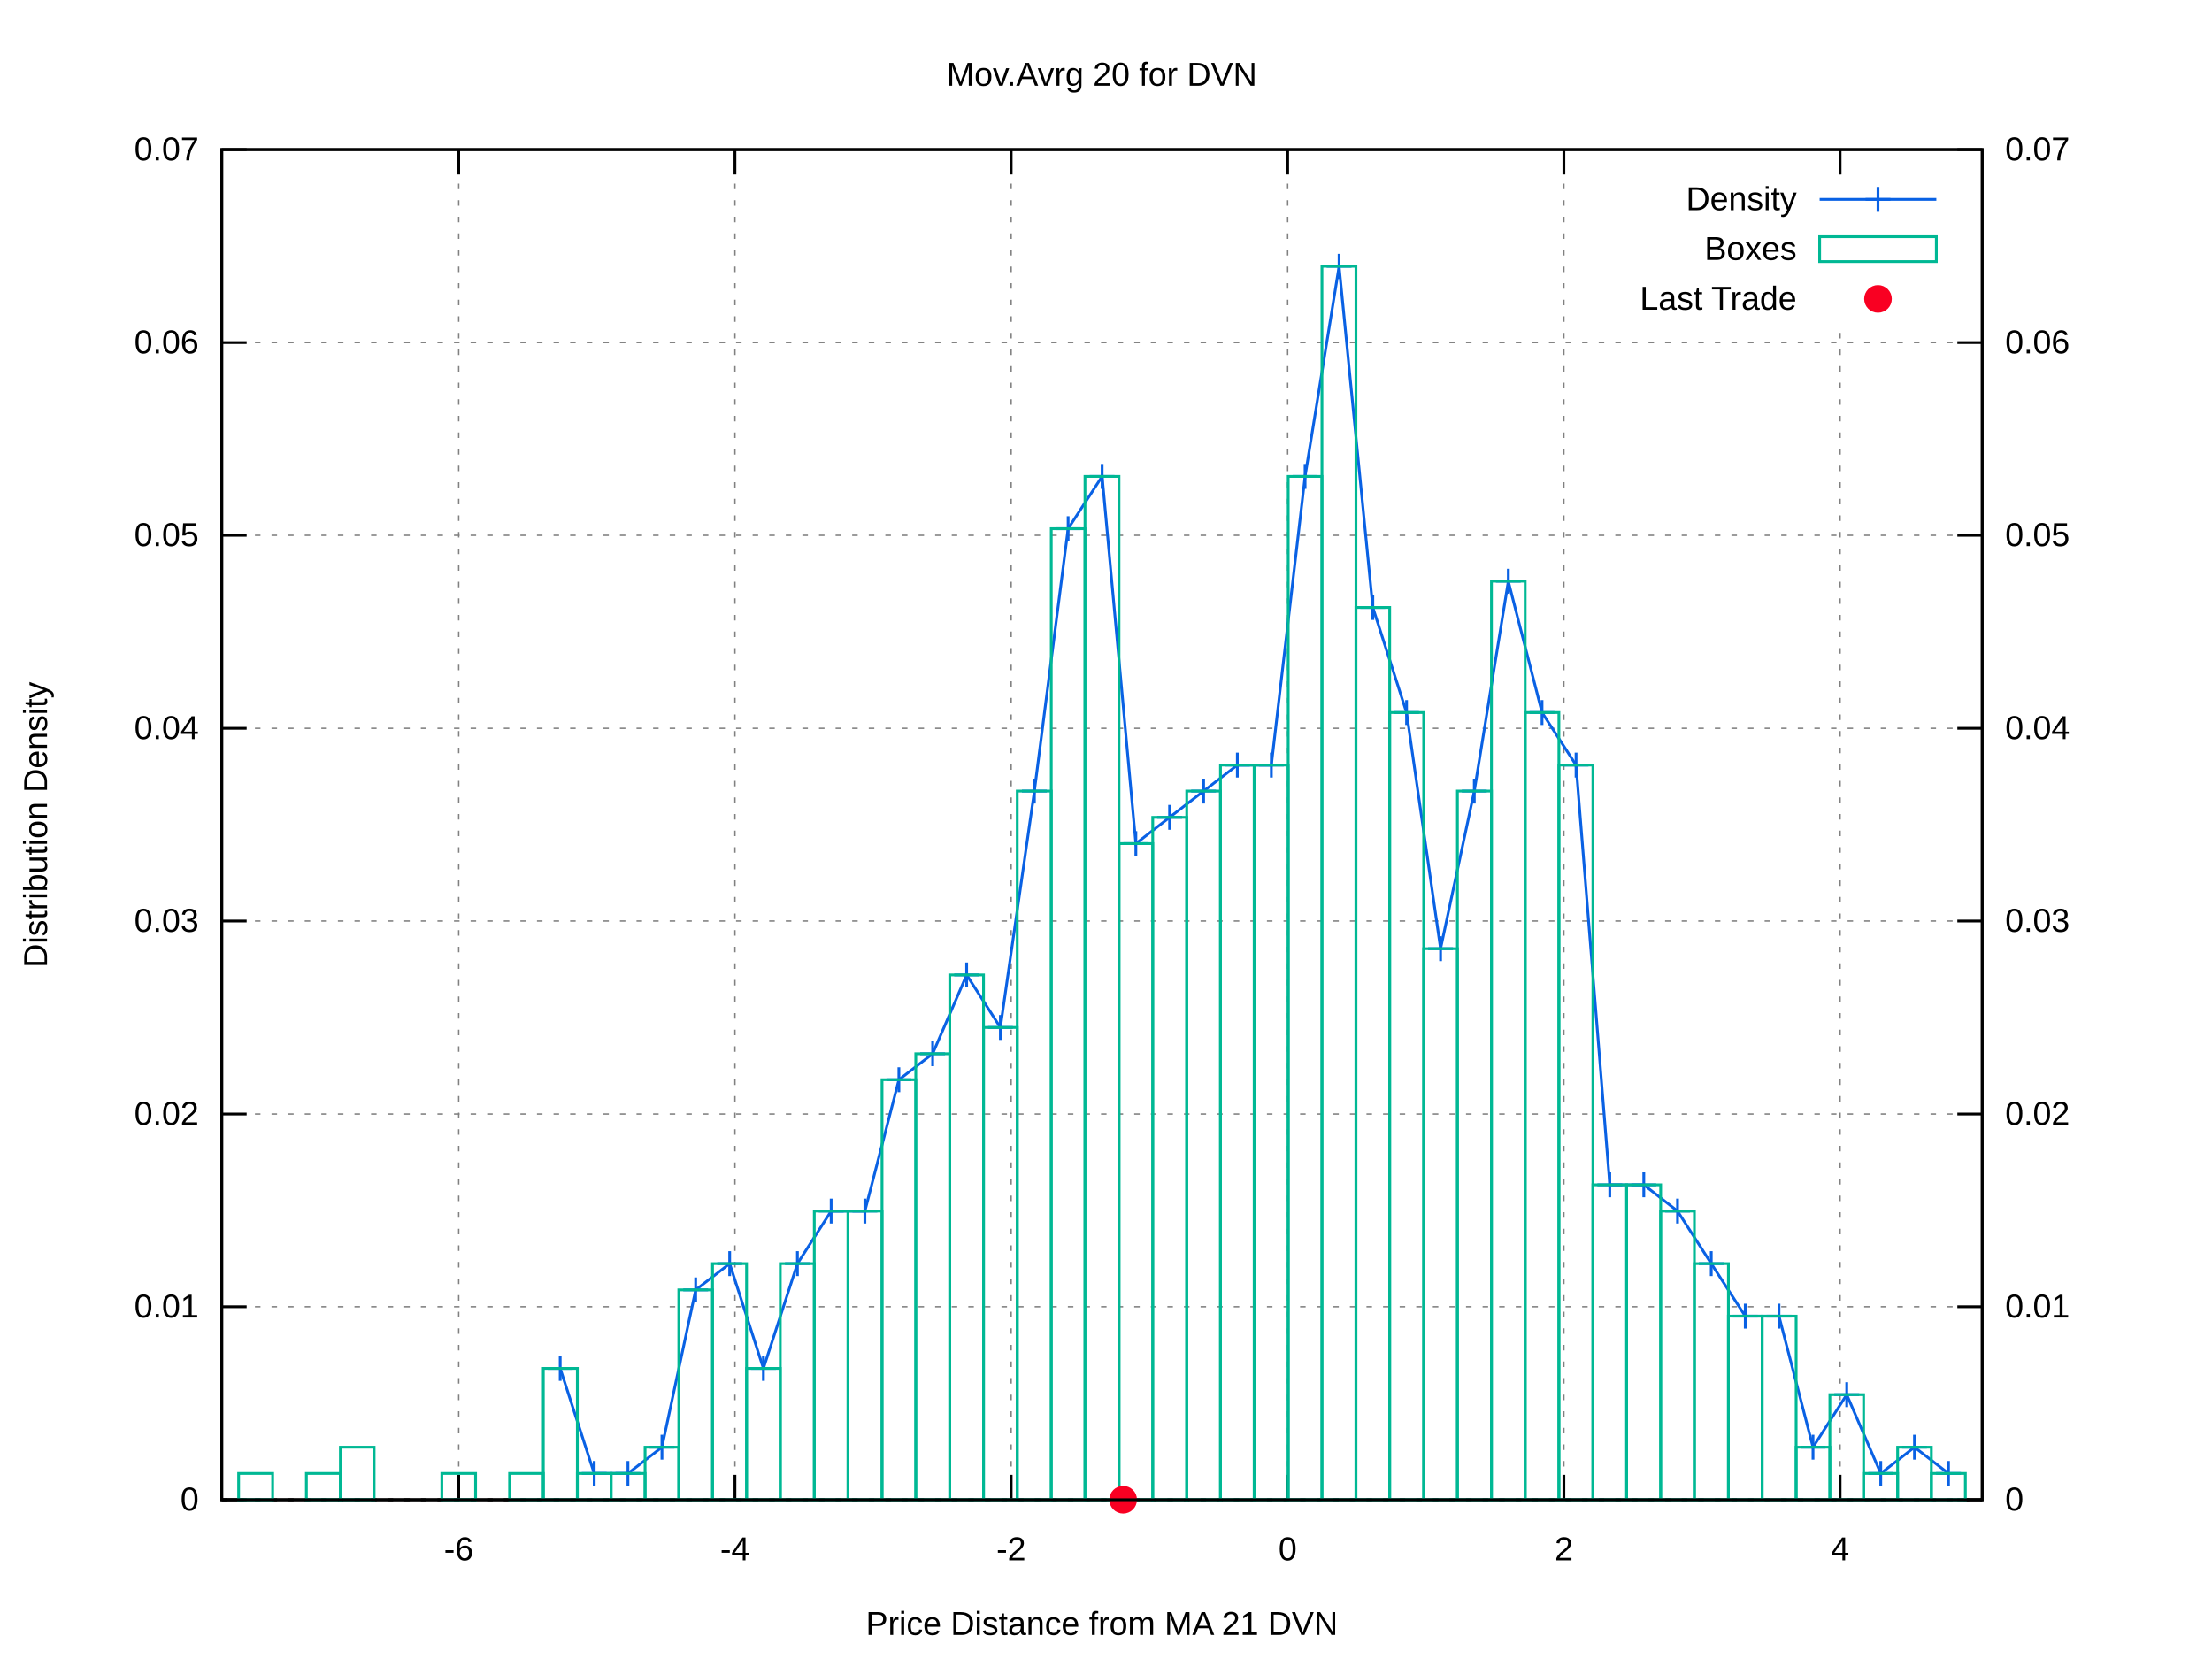
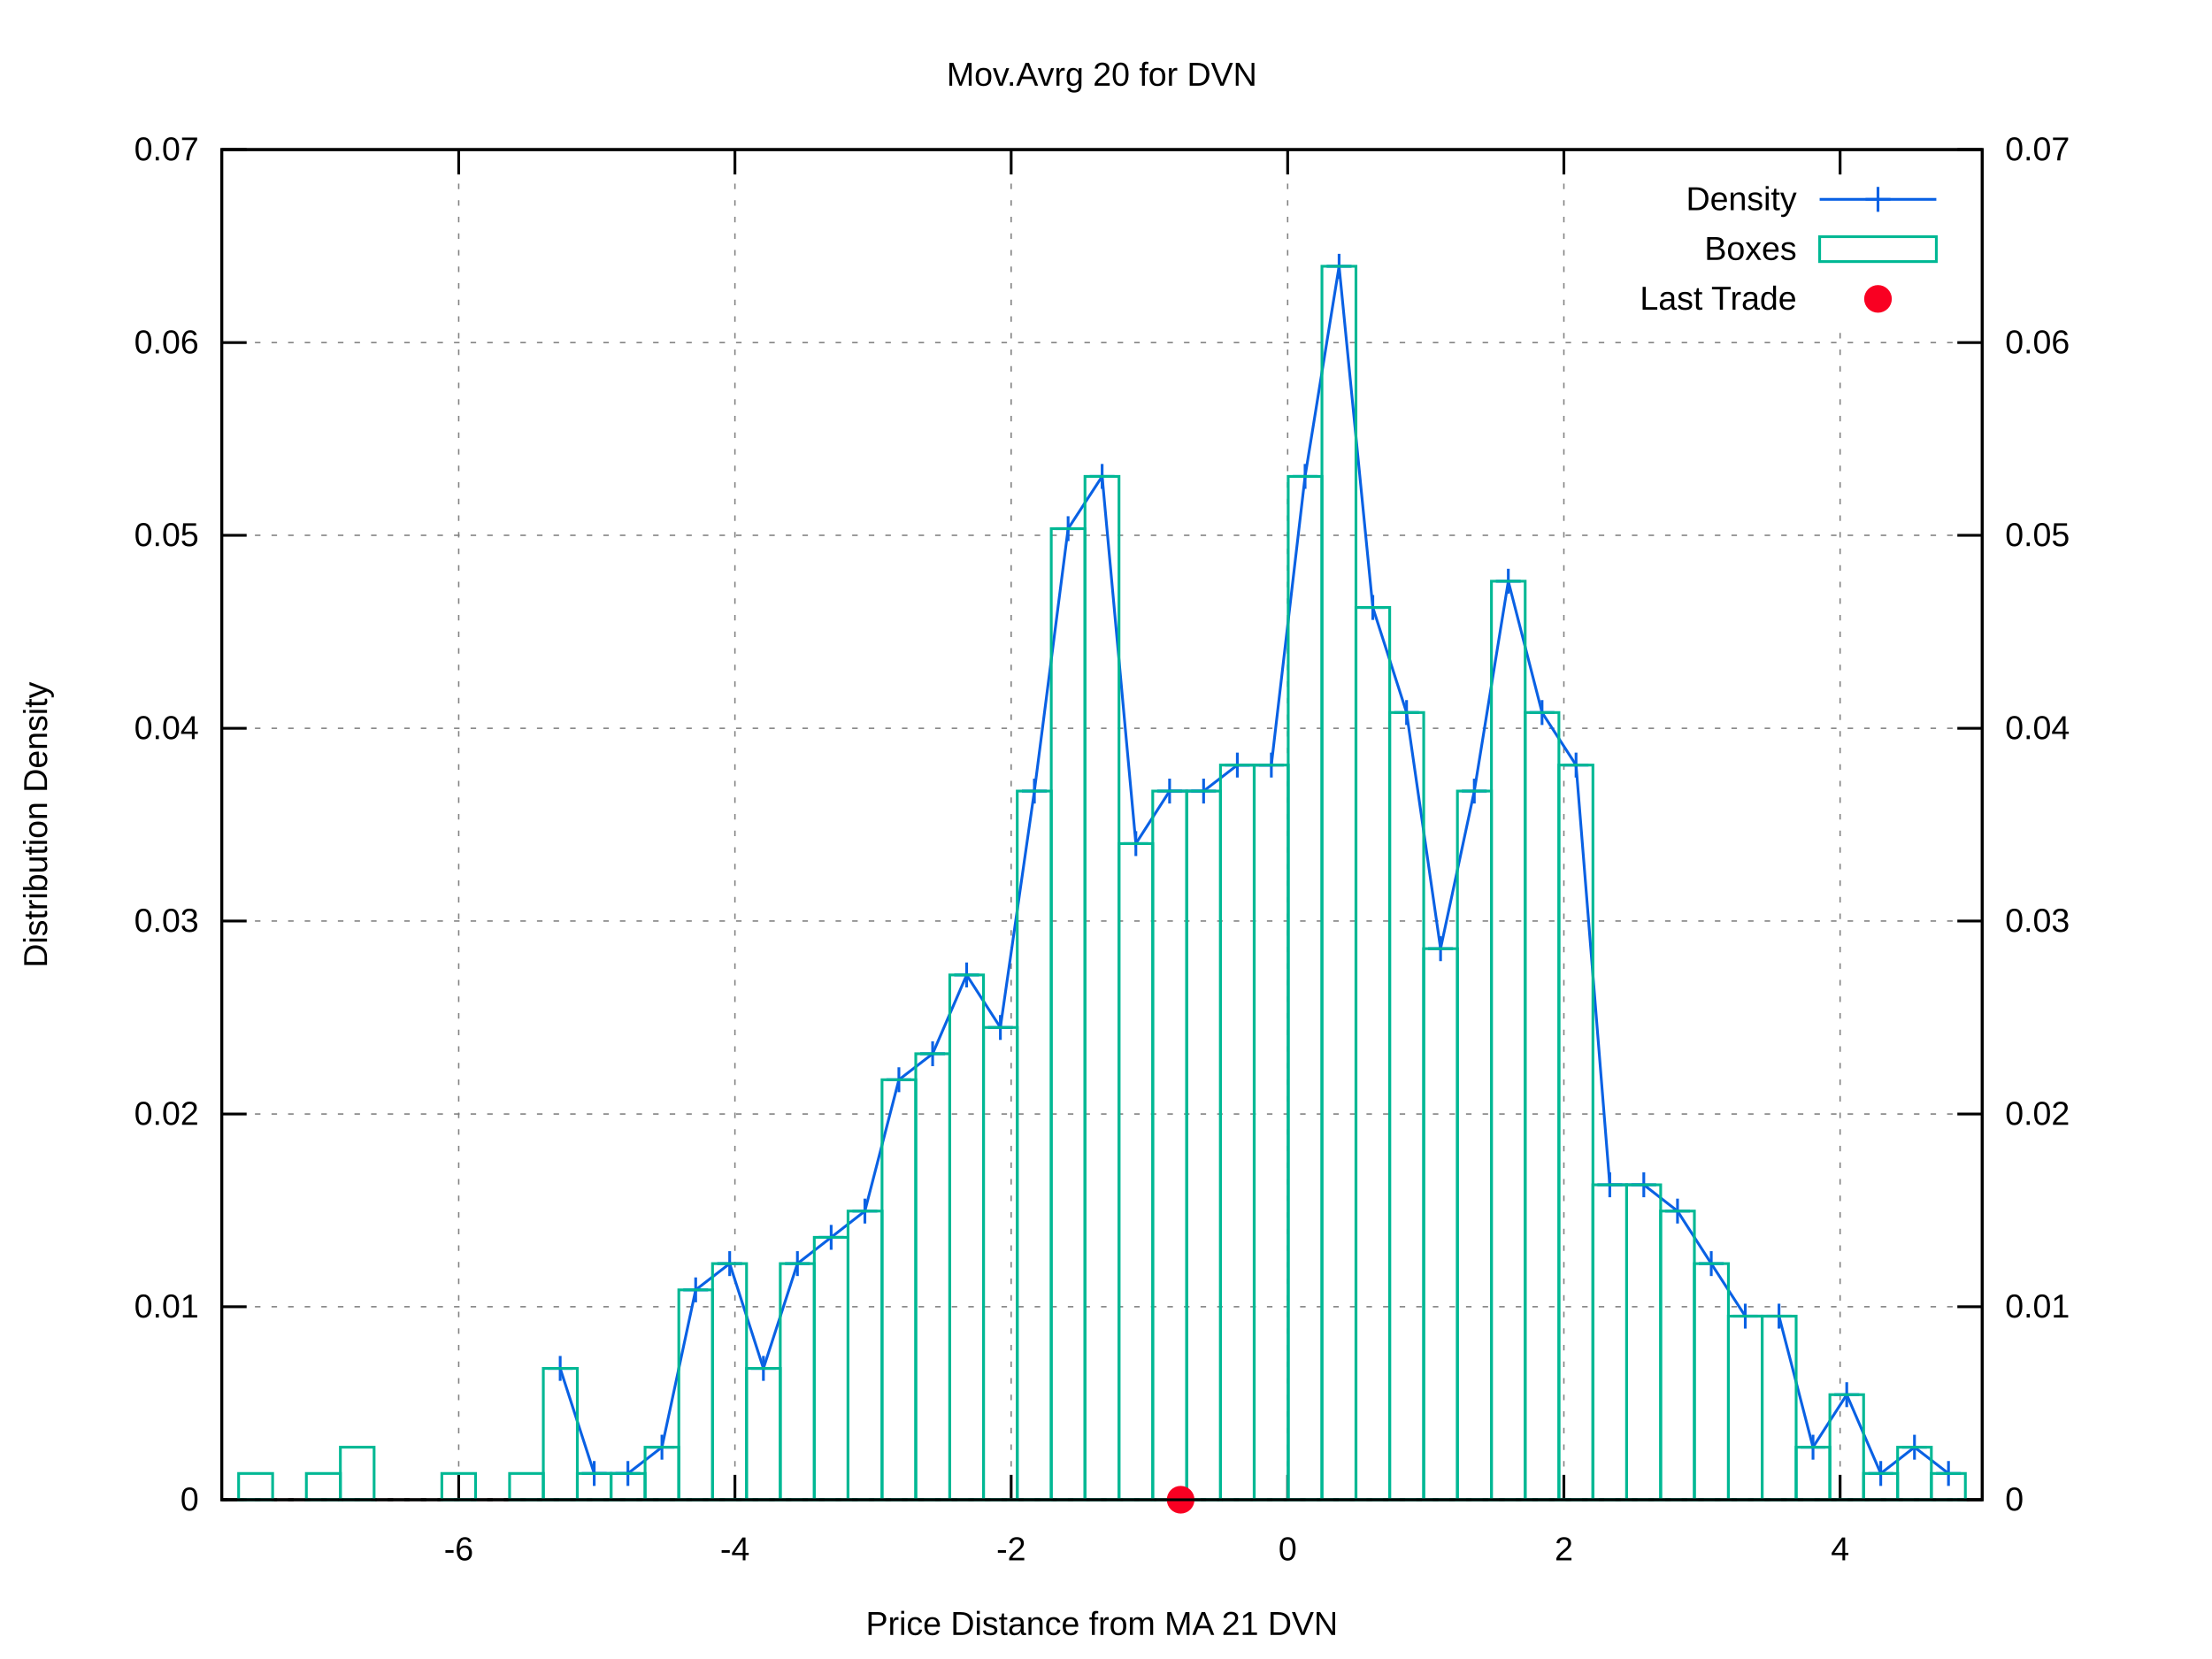
<svg xmlns="http://www.w3.org/2000/svg" xmlns:xlink="http://www.w3.org/1999/xlink" viewBox="0 0 800 600">
  <g id="gnuplot_canvas">
    <rect x="0" y="0" width="800" height="600" fill="#ffffff" />
    <defs>
      <circle id="gpDot" r="0.5" stroke-width="0.5" />
      <path id="gpPt0" stroke-width="0.222" stroke="currentColor" d="M-1,0 h2 M0,-1 v2" />
      <path id="gpPt1" stroke-width="0.222" stroke="currentColor" d="M-1,-1 L1,1 M1,-1 L-1,1" />
      <path id="gpPt2" stroke-width="0.222" stroke="currentColor" d="M-1,0 L1,0 M0,-1 L0,1 M-1,-1 L1,1 M-1,1 L1,-1" />
      <rect id="gpPt3" stroke-width="0.222" stroke="currentColor" x="-1" y="-1" width="2" height="2" />
      <rect id="gpPt4" stroke-width="0.222" stroke="currentColor" fill="currentColor" x="-1" y="-1" width="2" height="2" />
      <circle id="gpPt5" stroke-width="0.222" stroke="currentColor" cx="0" cy="0" r="1" />
      <use xlink:href="#gpPt5" id="gpPt6" fill="currentColor" stroke="none" />
      <path id="gpPt7" stroke-width="0.222" stroke="currentColor" d="M0,-1.33 L-1.33,0.67 L1.33,0.67 z" />
      <use xlink:href="#gpPt7" id="gpPt8" fill="currentColor" stroke="none" />
      <use xlink:href="#gpPt7" id="gpPt9" stroke="currentColor" transform="rotate(180)" />
      <use xlink:href="#gpPt9" id="gpPt10" fill="currentColor" stroke="none" />
      <use xlink:href="#gpPt3" id="gpPt11" stroke="currentColor" transform="rotate(45)" />
      <use xlink:href="#gpPt11" id="gpPt12" fill="currentColor" stroke="none" />
      <path id="gpPt13" stroke-width="0.222" stroke="currentColor" d="M0,1.330 L1.265,0.411 L0.782,-1.067 L-0.782,-1.076 L-1.265,0.411 z" />
      <use xlink:href="#gpPt13" id="gpPt14" fill="currentColor" stroke="none" />
      <filter id="textbox" filterUnits="objectBoundingBox" x="0" y="0" height="1" width="1">
        <feFlood flood-color="#FFFFFF" flood-opacity="1" result="bgnd" />
        <feComposite in="SourceGraphic" in2="bgnd" operator="atop" />
      </filter>
      <filter id="greybox" filterUnits="objectBoundingBox" x="0" y="0" height="1" width="1">
        <feFlood flood-color="lightgrey" flood-opacity="1" result="grey" />
        <feComposite in="SourceGraphic" in2="grey" operator="atop" />
      </filter>
    </defs>
    <g fill="none" color="#FFFFFF" stroke="black" stroke-width="1.00" stroke-linecap="butt" stroke-linejoin="miter">
</g>
    <g fill="none" color="black" stroke="currentColor" stroke-width="1.00" stroke-linecap="butt" stroke-linejoin="miter">
</g>
    <g fill="none" color="black" stroke="black" stroke-width="0.50" stroke-linecap="butt" stroke-linejoin="miter">
</g>
    <g fill="none" color="gray" stroke="currentColor" stroke-width="0.50" stroke-linecap="butt" stroke-linejoin="miter">
      <path stroke="gray" stroke-dasharray="2,4" class="gridline" d="M80.2,542.4 L716.9,542.4  " />
    </g>
    <g fill="none" color="gray" stroke="gray" stroke-width="1.00" stroke-linecap="butt" stroke-linejoin="miter">
</g>
    <g fill="none" color="black" stroke="currentColor" stroke-width="1.00" stroke-linecap="butt" stroke-linejoin="miter">
      <path stroke="black" d="M80.2,542.4 L89.2,542.4  " />
      <g transform="translate(71.9,546.3)" stroke="none" fill="black" font-family="arial" font-size="12.00" text-anchor="end">
        <text>
          <tspan font-family="arial"> 0</tspan>
        </text>
      </g>
    </g>
    <g fill="none" color="black" stroke="currentColor" stroke-width="1.00" stroke-linecap="butt" stroke-linejoin="miter">
</g>
    <g fill="none" color="black" stroke="black" stroke-width="0.50" stroke-linecap="butt" stroke-linejoin="miter">
</g>
    <g fill="none" color="gray" stroke="currentColor" stroke-width="0.50" stroke-linecap="butt" stroke-linejoin="miter">
      <path stroke="gray" stroke-dasharray="2,4" class="gridline" d="M80.2,472.6 L716.9,472.6  " />
    </g>
    <g fill="none" color="gray" stroke="gray" stroke-width="1.00" stroke-linecap="butt" stroke-linejoin="miter">
</g>
    <g fill="none" color="black" stroke="currentColor" stroke-width="1.00" stroke-linecap="butt" stroke-linejoin="miter">
      <path stroke="black" d="M80.2,472.6 L89.2,472.6  " />
      <g transform="translate(71.9,476.5)" stroke="none" fill="black" font-family="arial" font-size="12.00" text-anchor="end">
        <text>
          <tspan font-family="arial"> 0.01</tspan>
        </text>
      </g>
    </g>
    <g fill="none" color="black" stroke="currentColor" stroke-width="1.00" stroke-linecap="butt" stroke-linejoin="miter">
</g>
    <g fill="none" color="black" stroke="black" stroke-width="0.50" stroke-linecap="butt" stroke-linejoin="miter">
</g>
    <g fill="none" color="gray" stroke="currentColor" stroke-width="0.50" stroke-linecap="butt" stroke-linejoin="miter">
      <path stroke="gray" stroke-dasharray="2,4" class="gridline" d="M80.2,402.9 L716.9,402.9  " />
    </g>
    <g fill="none" color="gray" stroke="gray" stroke-width="1.00" stroke-linecap="butt" stroke-linejoin="miter">
</g>
    <g fill="none" color="black" stroke="currentColor" stroke-width="1.00" stroke-linecap="butt" stroke-linejoin="miter">
      <path stroke="black" d="M80.2,402.9 L89.2,402.9  " />
      <g transform="translate(71.9,406.8)" stroke="none" fill="black" font-family="arial" font-size="12.00" text-anchor="end">
        <text>
          <tspan font-family="arial"> 0.02</tspan>
        </text>
      </g>
    </g>
    <g fill="none" color="black" stroke="currentColor" stroke-width="1.00" stroke-linecap="butt" stroke-linejoin="miter">
</g>
    <g fill="none" color="black" stroke="black" stroke-width="0.50" stroke-linecap="butt" stroke-linejoin="miter">
</g>
    <g fill="none" color="gray" stroke="currentColor" stroke-width="0.50" stroke-linecap="butt" stroke-linejoin="miter">
      <path stroke="gray" stroke-dasharray="2,4" class="gridline" d="M80.2,333.1 L716.9,333.1  " />
    </g>
    <g fill="none" color="gray" stroke="gray" stroke-width="1.00" stroke-linecap="butt" stroke-linejoin="miter">
</g>
    <g fill="none" color="black" stroke="currentColor" stroke-width="1.00" stroke-linecap="butt" stroke-linejoin="miter">
      <path stroke="black" d="M80.2,333.1 L89.2,333.1  " />
      <g transform="translate(71.9,337.0)" stroke="none" fill="black" font-family="arial" font-size="12.00" text-anchor="end">
        <text>
          <tspan font-family="arial"> 0.03</tspan>
        </text>
      </g>
    </g>
    <g fill="none" color="black" stroke="currentColor" stroke-width="1.00" stroke-linecap="butt" stroke-linejoin="miter">
</g>
    <g fill="none" color="black" stroke="black" stroke-width="0.50" stroke-linecap="butt" stroke-linejoin="miter">
</g>
    <g fill="none" color="gray" stroke="currentColor" stroke-width="0.50" stroke-linecap="butt" stroke-linejoin="miter">
      <path stroke="gray" stroke-dasharray="2,4" class="gridline" d="M80.2,263.4 L716.9,263.4  " />
    </g>
    <g fill="none" color="gray" stroke="gray" stroke-width="1.00" stroke-linecap="butt" stroke-linejoin="miter">
</g>
    <g fill="none" color="black" stroke="currentColor" stroke-width="1.00" stroke-linecap="butt" stroke-linejoin="miter">
      <path stroke="black" d="M80.2,263.4 L89.2,263.4  " />
      <g transform="translate(71.9,267.3)" stroke="none" fill="black" font-family="arial" font-size="12.00" text-anchor="end">
        <text>
          <tspan font-family="arial"> 0.04</tspan>
        </text>
      </g>
    </g>
    <g fill="none" color="black" stroke="currentColor" stroke-width="1.00" stroke-linecap="butt" stroke-linejoin="miter">
</g>
    <g fill="none" color="black" stroke="black" stroke-width="0.50" stroke-linecap="butt" stroke-linejoin="miter">
</g>
    <g fill="none" color="gray" stroke="currentColor" stroke-width="0.50" stroke-linecap="butt" stroke-linejoin="miter">
      <path stroke="gray" stroke-dasharray="2,4" class="gridline" d="M80.2,193.6 L716.9,193.6  " />
    </g>
    <g fill="none" color="gray" stroke="gray" stroke-width="1.00" stroke-linecap="butt" stroke-linejoin="miter">
</g>
    <g fill="none" color="black" stroke="currentColor" stroke-width="1.00" stroke-linecap="butt" stroke-linejoin="miter">
      <path stroke="black" d="M80.2,193.6 L89.2,193.6  " />
      <g transform="translate(71.9,197.5)" stroke="none" fill="black" font-family="arial" font-size="12.00" text-anchor="end">
        <text>
          <tspan font-family="arial"> 0.05</tspan>
        </text>
      </g>
    </g>
    <g fill="none" color="black" stroke="currentColor" stroke-width="1.00" stroke-linecap="butt" stroke-linejoin="miter">
</g>
    <g fill="none" color="black" stroke="black" stroke-width="0.50" stroke-linecap="butt" stroke-linejoin="miter">
</g>
    <g fill="none" color="gray" stroke="currentColor" stroke-width="0.50" stroke-linecap="butt" stroke-linejoin="miter">
      <path stroke="gray" stroke-dasharray="2,4" class="gridline" d="M80.2,123.9 L716.9,123.9  " />
    </g>
    <g fill="none" color="gray" stroke="gray" stroke-width="1.00" stroke-linecap="butt" stroke-linejoin="miter">
</g>
    <g fill="none" color="black" stroke="currentColor" stroke-width="1.00" stroke-linecap="butt" stroke-linejoin="miter">
      <path stroke="black" d="M80.2,123.9 L89.2,123.9  " />
      <g transform="translate(71.9,127.8)" stroke="none" fill="black" font-family="arial" font-size="12.00" text-anchor="end">
        <text>
          <tspan font-family="arial"> 0.06</tspan>
        </text>
      </g>
    </g>
    <g fill="none" color="black" stroke="currentColor" stroke-width="1.00" stroke-linecap="butt" stroke-linejoin="miter">
</g>
    <g fill="none" color="black" stroke="black" stroke-width="0.50" stroke-linecap="butt" stroke-linejoin="miter">
</g>
    <g fill="none" color="gray" stroke="currentColor" stroke-width="0.50" stroke-linecap="butt" stroke-linejoin="miter">
      <path stroke="gray" stroke-dasharray="2,4" class="gridline" d="M80.2,54.1 L716.9,54.1  " />
    </g>
    <g fill="none" color="gray" stroke="gray" stroke-width="1.00" stroke-linecap="butt" stroke-linejoin="miter">
</g>
    <g fill="none" color="black" stroke="currentColor" stroke-width="1.00" stroke-linecap="butt" stroke-linejoin="miter">
      <path stroke="black" d="M80.2,54.1 L89.2,54.1  " />
      <g transform="translate(71.9,58.0)" stroke="none" fill="black" font-family="arial" font-size="12.00" text-anchor="end">
        <text>
          <tspan font-family="arial"> 0.07</tspan>
        </text>
      </g>
    </g>
    <g fill="none" color="black" stroke="currentColor" stroke-width="1.00" stroke-linecap="butt" stroke-linejoin="miter">
</g>
    <g fill="none" color="black" stroke="black" stroke-width="0.50" stroke-linecap="butt" stroke-linejoin="miter">
</g>
    <g fill="none" color="gray" stroke="currentColor" stroke-width="0.50" stroke-linecap="butt" stroke-linejoin="miter">
      <path stroke="gray" stroke-dasharray="2,4" class="gridline" d="M165.9,542.4 L165.9,54.1  " />
    </g>
    <g fill="none" color="gray" stroke="gray" stroke-width="1.00" stroke-linecap="butt" stroke-linejoin="miter">
</g>
    <g fill="none" color="black" stroke="currentColor" stroke-width="1.00" stroke-linecap="butt" stroke-linejoin="miter">
      <path stroke="black" d="M165.9,542.4 L165.9,533.4 M165.9,54.1 L165.9,63.1  " />
      <g transform="translate(165.9,564.3)" stroke="none" fill="black" font-family="arial" font-size="12.00" text-anchor="middle">
        <text>
          <tspan font-family="arial">-6</tspan>
        </text>
      </g>
    </g>
    <g fill="none" color="black" stroke="currentColor" stroke-width="1.00" stroke-linecap="butt" stroke-linejoin="miter">
</g>
    <g fill="none" color="black" stroke="black" stroke-width="0.50" stroke-linecap="butt" stroke-linejoin="miter">
</g>
    <g fill="none" color="gray" stroke="currentColor" stroke-width="0.50" stroke-linecap="butt" stroke-linejoin="miter">
      <path stroke="gray" stroke-dasharray="2,4" class="gridline" d="M265.8,542.4 L265.8,54.1  " />
    </g>
    <g fill="none" color="gray" stroke="gray" stroke-width="1.00" stroke-linecap="butt" stroke-linejoin="miter">
</g>
    <g fill="none" color="black" stroke="currentColor" stroke-width="1.00" stroke-linecap="butt" stroke-linejoin="miter">
      <path stroke="black" d="M265.8,542.4 L265.8,533.4 M265.8,54.1 L265.8,63.1  " />
      <g transform="translate(265.8,564.3)" stroke="none" fill="black" font-family="arial" font-size="12.00" text-anchor="middle">
        <text>
          <tspan font-family="arial">-4</tspan>
        </text>
      </g>
    </g>
    <g fill="none" color="black" stroke="currentColor" stroke-width="1.00" stroke-linecap="butt" stroke-linejoin="miter">
</g>
    <g fill="none" color="black" stroke="black" stroke-width="0.50" stroke-linecap="butt" stroke-linejoin="miter">
</g>
    <g fill="none" color="gray" stroke="currentColor" stroke-width="0.50" stroke-linecap="butt" stroke-linejoin="miter">
      <path stroke="gray" stroke-dasharray="2,4" class="gridline" d="M365.7,542.4 L365.7,54.1  " />
    </g>
    <g fill="none" color="gray" stroke="gray" stroke-width="1.00" stroke-linecap="butt" stroke-linejoin="miter">
</g>
    <g fill="none" color="black" stroke="currentColor" stroke-width="1.00" stroke-linecap="butt" stroke-linejoin="miter">
      <path stroke="black" d="M365.7,542.4 L365.7,533.4 M365.7,54.1 L365.7,63.1  " />
      <g transform="translate(365.7,564.3)" stroke="none" fill="black" font-family="arial" font-size="12.00" text-anchor="middle">
        <text>
          <tspan font-family="arial">-2</tspan>
        </text>
      </g>
    </g>
    <g fill="none" color="black" stroke="currentColor" stroke-width="1.00" stroke-linecap="butt" stroke-linejoin="miter">
</g>
    <g fill="none" color="black" stroke="black" stroke-width="0.50" stroke-linecap="butt" stroke-linejoin="miter">
</g>
    <g fill="none" color="gray" stroke="currentColor" stroke-width="0.50" stroke-linecap="butt" stroke-linejoin="miter">
      <path stroke="gray" stroke-dasharray="2,4" class="gridline" d="M465.7,542.4 L465.7,54.1  " />
    </g>
    <g fill="none" color="gray" stroke="gray" stroke-width="1.00" stroke-linecap="butt" stroke-linejoin="miter">
</g>
    <g fill="none" color="black" stroke="currentColor" stroke-width="1.00" stroke-linecap="butt" stroke-linejoin="miter">
      <path stroke="black" d="M465.7,542.4 L465.7,533.4 M465.7,54.1 L465.7,63.1  " />
      <g transform="translate(465.7,564.3)" stroke="none" fill="black" font-family="arial" font-size="12.00" text-anchor="middle">
        <text>
          <tspan font-family="arial"> 0</tspan>
        </text>
      </g>
    </g>
    <g fill="none" color="black" stroke="currentColor" stroke-width="1.00" stroke-linecap="butt" stroke-linejoin="miter">
</g>
    <g fill="none" color="black" stroke="black" stroke-width="0.50" stroke-linecap="butt" stroke-linejoin="miter">
</g>
    <g fill="none" color="gray" stroke="currentColor" stroke-width="0.50" stroke-linecap="butt" stroke-linejoin="miter">
      <path stroke="gray" stroke-dasharray="2,4" class="gridline" d="M565.6,542.4 L565.6,54.1  " />
    </g>
    <g fill="none" color="gray" stroke="gray" stroke-width="1.00" stroke-linecap="butt" stroke-linejoin="miter">
</g>
    <g fill="none" color="black" stroke="currentColor" stroke-width="1.00" stroke-linecap="butt" stroke-linejoin="miter">
      <path stroke="black" d="M565.6,542.4 L565.6,533.4 M565.6,54.1 L565.6,63.1  " />
      <g transform="translate(565.6,564.3)" stroke="none" fill="black" font-family="arial" font-size="12.00" text-anchor="middle">
        <text>
          <tspan font-family="arial"> 2</tspan>
        </text>
      </g>
    </g>
    <g fill="none" color="black" stroke="currentColor" stroke-width="1.00" stroke-linecap="butt" stroke-linejoin="miter">
</g>
    <g fill="none" color="black" stroke="black" stroke-width="0.50" stroke-linecap="butt" stroke-linejoin="miter">
</g>
    <g fill="none" color="gray" stroke="currentColor" stroke-width="0.50" stroke-linecap="butt" stroke-linejoin="miter">
      <path stroke="gray" stroke-dasharray="2,4" class="gridline" d="M665.5,542.4 L665.5,117.1 M665.5,63.1 L665.5,54.1  " />
    </g>
    <g fill="none" color="gray" stroke="gray" stroke-width="1.00" stroke-linecap="butt" stroke-linejoin="miter">
</g>
    <g fill="none" color="black" stroke="currentColor" stroke-width="1.00" stroke-linecap="butt" stroke-linejoin="miter">
      <path stroke="black" d="M665.5,542.4 L665.5,533.4 M665.5,54.1 L665.5,63.1  " />
      <g transform="translate(665.5,564.3)" stroke="none" fill="black" font-family="arial" font-size="12.00" text-anchor="middle">
        <text>
          <tspan font-family="arial"> 4</tspan>
        </text>
      </g>
    </g>
    <g fill="none" color="black" stroke="currentColor" stroke-width="1.00" stroke-linecap="butt" stroke-linejoin="miter">
      <path stroke="black" d="M716.9,542.4 L707.9,542.4  " />
      <g transform="translate(725.2,546.3)" stroke="none" fill="black" font-family="arial" font-size="12.00" text-anchor="start">
        <text>
          <tspan font-family="arial"> 0</tspan>
        </text>
      </g>
    </g>
    <g fill="none" color="black" stroke="currentColor" stroke-width="1.00" stroke-linecap="butt" stroke-linejoin="miter">
      <path stroke="black" d="M716.9,472.6 L707.9,472.6  " />
      <g transform="translate(725.2,476.5)" stroke="none" fill="black" font-family="arial" font-size="12.00" text-anchor="start">
        <text>
          <tspan font-family="arial"> 0.01</tspan>
        </text>
      </g>
    </g>
    <g fill="none" color="black" stroke="currentColor" stroke-width="1.00" stroke-linecap="butt" stroke-linejoin="miter">
      <path stroke="black" d="M716.9,402.9 L707.9,402.9  " />
      <g transform="translate(725.2,406.8)" stroke="none" fill="black" font-family="arial" font-size="12.00" text-anchor="start">
        <text>
          <tspan font-family="arial"> 0.02</tspan>
        </text>
      </g>
    </g>
    <g fill="none" color="black" stroke="currentColor" stroke-width="1.00" stroke-linecap="butt" stroke-linejoin="miter">
      <path stroke="black" d="M716.9,333.1 L707.9,333.1  " />
      <g transform="translate(725.2,337.0)" stroke="none" fill="black" font-family="arial" font-size="12.00" text-anchor="start">
        <text>
          <tspan font-family="arial"> 0.03</tspan>
        </text>
      </g>
    </g>
    <g fill="none" color="black" stroke="currentColor" stroke-width="1.00" stroke-linecap="butt" stroke-linejoin="miter">
      <path stroke="black" d="M716.9,263.4 L707.9,263.4  " />
      <g transform="translate(725.2,267.3)" stroke="none" fill="black" font-family="arial" font-size="12.00" text-anchor="start">
        <text>
          <tspan font-family="arial"> 0.04</tspan>
        </text>
      </g>
    </g>
    <g fill="none" color="black" stroke="currentColor" stroke-width="1.00" stroke-linecap="butt" stroke-linejoin="miter">
      <path stroke="black" d="M716.9,193.6 L707.9,193.6  " />
      <g transform="translate(725.2,197.5)" stroke="none" fill="black" font-family="arial" font-size="12.00" text-anchor="start">
        <text>
          <tspan font-family="arial"> 0.05</tspan>
        </text>
      </g>
    </g>
    <g fill="none" color="black" stroke="currentColor" stroke-width="1.00" stroke-linecap="butt" stroke-linejoin="miter">
      <path stroke="black" d="M716.9,123.9 L707.9,123.9  " />
      <g transform="translate(725.2,127.8)" stroke="none" fill="black" font-family="arial" font-size="12.00" text-anchor="start">
        <text>
          <tspan font-family="arial"> 0.06</tspan>
        </text>
      </g>
    </g>
    <g fill="none" color="black" stroke="currentColor" stroke-width="1.00" stroke-linecap="butt" stroke-linejoin="miter">
      <path stroke="black" d="M716.9,54.1 L707.9,54.1  " />
      <g transform="translate(725.2,58.0)" stroke="none" fill="black" font-family="arial" font-size="12.00" text-anchor="start">
        <text>
          <tspan font-family="arial"> 0.07</tspan>
        </text>
      </g>
    </g>
    <g fill="none" color="black" stroke="currentColor" stroke-width="1.00" stroke-linecap="butt" stroke-linejoin="miter">
</g>
    <g fill="none" color="gray" stroke="currentColor" stroke-width="1.00" stroke-linecap="butt" stroke-linejoin="miter">
      <path stroke="black" stroke-dasharray="2,4" d="M80.2,542.4 L716.9,542.4  " />
    </g>
    <g fill="none" color="black" stroke="currentColor" stroke-width="1.00" stroke-linecap="butt" stroke-linejoin="miter">
      <path stroke="black" d="M80.2,54.1 L80.2,542.4 L716.9,542.4 L716.9,54.1 L80.2,54.1 Z  " />
    </g>
    <g fill="none" color="black" stroke="currentColor" stroke-width="1.00" stroke-linecap="butt" stroke-linejoin="miter">
      <g transform="translate(17.0,298.3) rotate(270)" stroke="none" fill="black" font-family="arial" font-size="12.00" text-anchor="middle">
        <text>
          <tspan font-family="arial">Distribution Density</tspan>
        </text>
      </g>
    </g>
    <g fill="none" color="black" stroke="currentColor" stroke-width="1.00" stroke-linecap="butt" stroke-linejoin="miter">
      <g transform="translate(398.5,591.3)" stroke="none" fill="black" font-family="arial" font-size="12.00" text-anchor="middle">
        <text>
          <tspan font-family="arial">Price Distance from MA 21 DVN</tspan>
        </text>
      </g>
    </g>
    <g fill="none" color="black" stroke="currentColor" stroke-width="1.00" stroke-linecap="butt" stroke-linejoin="miter">
      <g transform="translate(398.5,31.0)" stroke="none" fill="black" font-family="arial" font-size="12.00" text-anchor="middle">
        <text>
          <tspan font-family="arial">Mov.Avrg 20 for DVN </tspan>
        </text>
      </g>
    </g>
    <g id="gnuplot_plot_1">
      <g fill="none" color="black" stroke="currentColor" stroke-width="1.00" stroke-linecap="butt" stroke-linejoin="miter">
        <g transform="translate(649.8,76.0)" stroke="none" fill="black" font-family="arial" font-size="12.00" text-anchor="end">
          <text>
            <tspan font-family="arial">Density</tspan>
          </text>
        </g>
      </g>
      <g fill="none" color="black" stroke="currentColor" stroke-width="1.00" stroke-linecap="butt" stroke-linejoin="miter">
-         <path stroke="rgb(  9,  97, 228)" d="M658.1,72.1 L700.3,72.1 M202.6,494.9 L214.9,532.9 L227.1,532.9 L239.4,523.4 L251.6,466.5 L263.9,457.0   L276.1,494.9 L288.4,457.0 L300.6,438.0 L312.8,438.0 L325.1,390.5 L337.3,381.1 L349.6,352.6 L361.8,371.6   L374.1,286.1 L386.3,191.2 L398.6,172.3 L410.8,305.1 L423.0,295.6 L435.3,286.1 L447.5,276.7 L459.8,276.7   L472.0,172.3 L484.3,96.3 L496.5,219.7 L508.7,257.7 L521.0,343.1 L533.2,286.1 L545.5,210.2 L557.7,257.7   L570.0,276.7 L582.2,428.5 L594.5,428.5 L606.7,438.0 L618.9,457.0 L631.2,476.0 L643.4,476.0 L655.7,523.4   L667.9,504.4 L680.2,532.9 L692.4,523.4 L704.7,532.9  " />
+         <path stroke="rgb(  9,  97, 228)" d="M658.1,72.1 L700.3,72.1 M202.6,494.9 L214.9,532.9 L227.1,532.9 L239.4,523.4 L251.6,466.5 L263.9,457.0   L276.1,494.9 L288.4,457.0 L300.6,447.5 L312.8,438.0 L325.1,390.5 L337.3,381.1 L349.6,352.6 L361.8,371.6   L374.1,286.1 L386.3,191.2 L398.6,172.3 L410.8,305.1 L423.0,286.1 L435.3,286.1 L447.5,276.7 L459.8,276.7   L472.0,172.3 L484.3,96.3 L496.5,219.7 L508.7,257.7 L521.0,343.1 L533.2,286.1 L545.5,210.2 L557.7,257.7   L570.0,276.7 L582.2,428.5 L594.5,428.5 L606.7,438.0 L618.9,457.0 L631.2,476.0 L643.4,476.0 L655.7,523.4   L667.9,504.4 L680.2,532.9 L692.4,523.4 L704.7,532.9  " />
        <use xlink:href="#gpPt0" transform="translate(202.6,494.9) scale(4.50)" color="rgb(  9,  97, 228)" />
        <use xlink:href="#gpPt0" transform="translate(214.9,532.9) scale(4.50)" color="rgb(  9,  97, 228)" />
        <use xlink:href="#gpPt0" transform="translate(227.1,532.9) scale(4.50)" color="rgb(  9,  97, 228)" />
        <use xlink:href="#gpPt0" transform="translate(239.4,523.4) scale(4.50)" color="rgb(  9,  97, 228)" />
        <use xlink:href="#gpPt0" transform="translate(251.6,466.5) scale(4.50)" color="rgb(  9,  97, 228)" />
        <use xlink:href="#gpPt0" transform="translate(263.9,457.0) scale(4.50)" color="rgb(  9,  97, 228)" />
        <use xlink:href="#gpPt0" transform="translate(276.1,494.9) scale(4.50)" color="rgb(  9,  97, 228)" />
        <use xlink:href="#gpPt0" transform="translate(288.4,457.0) scale(4.50)" color="rgb(  9,  97, 228)" />
-         <use xlink:href="#gpPt0" transform="translate(300.6,438.0) scale(4.50)" color="rgb(  9,  97, 228)" />
+         <use xlink:href="#gpPt0" transform="translate(300.6,447.5) scale(4.50)" color="rgb(  9,  97, 228)" />
        <use xlink:href="#gpPt0" transform="translate(312.8,438.0) scale(4.50)" color="rgb(  9,  97, 228)" />
        <use xlink:href="#gpPt0" transform="translate(325.1,390.5) scale(4.50)" color="rgb(  9,  97, 228)" />
        <use xlink:href="#gpPt0" transform="translate(337.3,381.1) scale(4.50)" color="rgb(  9,  97, 228)" />
        <use xlink:href="#gpPt0" transform="translate(349.6,352.6) scale(4.50)" color="rgb(  9,  97, 228)" />
        <use xlink:href="#gpPt0" transform="translate(361.8,371.6) scale(4.50)" color="rgb(  9,  97, 228)" />
        <use xlink:href="#gpPt0" transform="translate(374.1,286.1) scale(4.50)" color="rgb(  9,  97, 228)" />
        <use xlink:href="#gpPt0" transform="translate(386.3,191.2) scale(4.50)" color="rgb(  9,  97, 228)" />
        <use xlink:href="#gpPt0" transform="translate(398.6,172.3) scale(4.50)" color="rgb(  9,  97, 228)" />
        <use xlink:href="#gpPt0" transform="translate(410.8,305.1) scale(4.50)" color="rgb(  9,  97, 228)" />
-         <use xlink:href="#gpPt0" transform="translate(423.0,295.6) scale(4.50)" color="rgb(  9,  97, 228)" />
+         <use xlink:href="#gpPt0" transform="translate(423.0,286.1) scale(4.50)" color="rgb(  9,  97, 228)" />
        <use xlink:href="#gpPt0" transform="translate(435.3,286.1) scale(4.50)" color="rgb(  9,  97, 228)" />
        <use xlink:href="#gpPt0" transform="translate(447.5,276.7) scale(4.50)" color="rgb(  9,  97, 228)" />
        <use xlink:href="#gpPt0" transform="translate(459.8,276.7) scale(4.50)" color="rgb(  9,  97, 228)" />
        <use xlink:href="#gpPt0" transform="translate(472.0,172.3) scale(4.50)" color="rgb(  9,  97, 228)" />
        <use xlink:href="#gpPt0" transform="translate(484.3,96.3) scale(4.50)" color="rgb(  9,  97, 228)" />
        <use xlink:href="#gpPt0" transform="translate(496.5,219.7) scale(4.50)" color="rgb(  9,  97, 228)" />
        <use xlink:href="#gpPt0" transform="translate(508.7,257.7) scale(4.50)" color="rgb(  9,  97, 228)" />
        <use xlink:href="#gpPt0" transform="translate(521.0,343.1) scale(4.50)" color="rgb(  9,  97, 228)" />
        <use xlink:href="#gpPt0" transform="translate(533.2,286.1) scale(4.50)" color="rgb(  9,  97, 228)" />
        <use xlink:href="#gpPt0" transform="translate(545.5,210.2) scale(4.50)" color="rgb(  9,  97, 228)" />
        <use xlink:href="#gpPt0" transform="translate(557.7,257.7) scale(4.50)" color="rgb(  9,  97, 228)" />
        <use xlink:href="#gpPt0" transform="translate(570.0,276.7) scale(4.50)" color="rgb(  9,  97, 228)" />
        <use xlink:href="#gpPt0" transform="translate(582.2,428.5) scale(4.50)" color="rgb(  9,  97, 228)" />
        <use xlink:href="#gpPt0" transform="translate(594.5,428.5) scale(4.50)" color="rgb(  9,  97, 228)" />
        <use xlink:href="#gpPt0" transform="translate(606.7,438.0) scale(4.50)" color="rgb(  9,  97, 228)" />
        <use xlink:href="#gpPt0" transform="translate(618.9,457.0) scale(4.50)" color="rgb(  9,  97, 228)" />
        <use xlink:href="#gpPt0" transform="translate(631.2,476.0) scale(4.50)" color="rgb(  9,  97, 228)" />
        <use xlink:href="#gpPt0" transform="translate(643.4,476.0) scale(4.50)" color="rgb(  9,  97, 228)" />
        <use xlink:href="#gpPt0" transform="translate(655.7,523.4) scale(4.50)" color="rgb(  9,  97, 228)" />
        <use xlink:href="#gpPt0" transform="translate(667.9,504.4) scale(4.50)" color="rgb(  9,  97, 228)" />
        <use xlink:href="#gpPt0" transform="translate(680.2,532.9) scale(4.50)" color="rgb(  9,  97, 228)" />
        <use xlink:href="#gpPt0" transform="translate(692.4,523.4) scale(4.50)" color="rgb(  9,  97, 228)" />
        <use xlink:href="#gpPt0" transform="translate(704.7,532.9) scale(4.50)" color="rgb(  9,  97, 228)" />
        <use xlink:href="#gpPt0" transform="translate(679.2,72.1) scale(4.50)" color="rgb(  9,  97, 228)" />
      </g>
    </g>
    <g id="gnuplot_plot_2">
      <g fill="none" color="black" stroke="currentColor" stroke-width="1.00" stroke-linecap="butt" stroke-linejoin="miter">
        <g transform="translate(649.8,94.0)" stroke="none" fill="black" font-family="arial" font-size="12.00" text-anchor="end">
          <text>
            <tspan font-family="arial">Boxes</tspan>
          </text>
        </g>
      </g>
      <g fill="none" color="black" stroke="currentColor" stroke-width="1.00" stroke-linecap="butt" stroke-linejoin="miter">
        <path stroke="rgb(  0, 184, 148)" d="M658.1,94.6 L700.3,94.6 L700.3,85.6 L658.1,85.6 L658.1,94.6 Z  " />
        <path stroke="rgb(  0, 184, 148)" d="M86.3,542.4 L86.3,532.9 L98.6,532.9 L98.6,542.4 L86.3,542.4 Z  " />
        <path stroke="rgb(  0, 184, 148)" d="M110.8,542.4 L110.8,532.9 L123.1,532.9 L123.1,542.4 L110.8,542.4 Z  " />
        <path stroke="rgb(  0, 184, 148)" d="M123.1,542.4 L123.1,523.4 L135.3,523.4 L135.3,542.4 L123.1,542.4 Z  " />
        <path stroke="rgb(  0, 184, 148)" d="M159.8,542.4 L159.8,532.9 L172.0,532.9 L172.0,542.4 L159.8,542.4 Z  " />
        <path stroke="rgb(  0, 184, 148)" d="M184.3,542.4 L184.3,532.9 L196.5,532.9 L196.5,542.4 L184.3,542.4 Z  " />
        <path stroke="rgb(  0, 184, 148)" d="M196.5,542.4 L196.5,494.9 L208.8,494.9 L208.8,542.4 L196.5,542.4 Z  " />
        <path stroke="rgb(  0, 184, 148)" d="M208.8,542.4 L208.8,532.9 L221.0,532.9 L221.0,542.4 L208.8,542.4 Z  " />
        <path stroke="rgb(  0, 184, 148)" d="M221.0,542.4 L221.0,532.9 L233.3,532.9 L233.3,542.4 L221.0,542.4 Z  " />
        <path stroke="rgb(  0, 184, 148)" d="M233.3,542.4 L233.3,523.4 L245.5,523.4 L245.5,542.4 L233.3,542.4 Z  " />
        <path stroke="rgb(  0, 184, 148)" d="M245.5,542.4 L245.5,466.5 L257.7,466.5 L257.7,542.4 L245.5,542.4 Z  " />
        <path stroke="rgb(  0, 184, 148)" d="M257.7,542.4 L257.7,457.0 L270.0,457.0 L270.0,542.4 L257.7,542.4 Z  " />
        <path stroke="rgb(  0, 184, 148)" d="M270.0,542.4 L270.0,494.9 L282.2,494.9 L282.2,542.4 L270.0,542.4 Z  " />
        <path stroke="rgb(  0, 184, 148)" d="M282.2,542.4 L282.2,457.0 L294.5,457.0 L294.5,542.4 L282.2,542.4 Z  " />
-         <path stroke="rgb(  0, 184, 148)" d="M294.5,542.4 L294.5,438.0 L306.7,438.0 L306.7,542.4 L294.5,542.4 Z  " />
+         <path stroke="rgb(  0, 184, 148)" d="M294.5,542.4 L294.5,447.5 L306.7,447.5 L306.7,542.4 L294.5,542.4 Z  " />
        <path stroke="rgb(  0, 184, 148)" d="M306.7,542.4 L306.7,438.0 L319.0,438.0 L319.0,542.4 L306.7,542.4 Z  " />
        <path stroke="rgb(  0, 184, 148)" d="M319.0,542.4 L319.0,390.5 L331.2,390.5 L331.2,542.4 L319.0,542.4 Z  " />
        <path stroke="rgb(  0, 184, 148)" d="M331.2,542.4 L331.2,381.1 L343.5,381.1 L343.5,542.4 L331.2,542.4 Z  " />
        <path stroke="rgb(  0, 184, 148)" d="M343.5,542.4 L343.5,352.6 L355.7,352.6 L355.7,542.4 L343.5,542.4 Z  " />
        <path stroke="rgb(  0, 184, 148)" d="M355.7,542.4 L355.7,371.6 L367.9,371.6 L367.9,542.4 L355.7,542.4 Z  " />
        <path stroke="rgb(  0, 184, 148)" d="M367.9,542.4 L367.9,286.1 L380.2,286.1 L380.2,542.4 L367.9,542.4 Z  " />
        <path stroke="rgb(  0, 184, 148)" d="M380.2,542.4 L380.2,191.2 L392.4,191.2 L392.4,542.4 L380.2,542.4 Z  " />
        <path stroke="rgb(  0, 184, 148)" d="M392.4,542.4 L392.4,172.3 L404.7,172.3 L404.7,542.4 L392.4,542.4 Z  " />
        <path stroke="rgb(  0, 184, 148)" d="M404.7,542.4 L404.7,305.1 L416.9,305.1 L416.9,542.4 L404.7,542.4 Z  " />
-         <path stroke="rgb(  0, 184, 148)" d="M416.9,542.4 L416.9,295.6 L429.2,295.6 L429.2,542.4 L416.9,542.4 Z  " />
+         <path stroke="rgb(  0, 184, 148)" d="M416.9,542.4 L416.9,286.1 L429.2,286.1 L429.2,542.4 L416.9,542.4 Z  " />
        <path stroke="rgb(  0, 184, 148)" d="M429.2,542.4 L429.2,286.1 L441.4,286.1 L441.4,542.4 L429.2,542.4 Z  " />
        <path stroke="rgb(  0, 184, 148)" d="M441.4,542.4 L441.4,276.7 L453.6,276.7 L453.6,542.4 L441.4,542.4 Z  " />
        <path stroke="rgb(  0, 184, 148)" d="M453.6,542.4 L453.6,276.7 L465.9,276.7 L465.9,542.4 L453.6,542.4 Z  " />
        <path stroke="rgb(  0, 184, 148)" d="M465.9,542.4 L465.9,172.3 L478.1,172.3 L478.1,542.4 L465.9,542.4 Z  " />
        <path stroke="rgb(  0, 184, 148)" d="M478.1,542.4 L478.1,96.3 L490.4,96.3 L490.4,542.4 L478.1,542.4 Z  " />
        <path stroke="rgb(  0, 184, 148)" d="M490.4,542.4 L490.4,219.7 L502.6,219.7 L502.6,542.4 L490.4,542.4 Z  " />
        <path stroke="rgb(  0, 184, 148)" d="M502.6,542.4 L502.6,257.7 L514.9,257.7 L514.9,542.4 L502.6,542.4 Z  " />
        <path stroke="rgb(  0, 184, 148)" d="M514.9,542.4 L514.9,343.1 L527.1,343.1 L527.1,542.4 L514.9,542.4 Z  " />
        <path stroke="rgb(  0, 184, 148)" d="M527.1,542.4 L527.1,286.1 L539.4,286.1 L539.4,542.4 L527.1,542.4 Z  " />
        <path stroke="rgb(  0, 184, 148)" d="M539.4,542.4 L539.4,210.2 L551.6,210.2 L551.6,542.4 L539.4,542.4 Z  " />
        <path stroke="rgb(  0, 184, 148)" d="M551.6,542.4 L551.6,257.7 L563.8,257.7 L563.8,542.4 L551.6,542.4 Z  " />
        <path stroke="rgb(  0, 184, 148)" d="M563.8,542.4 L563.8,276.7 L576.1,276.7 L576.1,542.4 L563.8,542.4 Z  " />
        <path stroke="rgb(  0, 184, 148)" d="M576.1,542.4 L576.1,428.5 L588.3,428.5 L588.3,542.4 L576.1,542.4 Z  " />
        <path stroke="rgb(  0, 184, 148)" d="M588.3,542.4 L588.3,428.5 L600.6,428.5 L600.6,542.4 L588.3,542.4 Z  " />
        <path stroke="rgb(  0, 184, 148)" d="M600.6,542.4 L600.6,438.0 L612.8,438.0 L612.8,542.4 L600.6,542.4 Z  " />
        <path stroke="rgb(  0, 184, 148)" d="M612.8,542.4 L612.8,457.0 L625.1,457.0 L625.1,542.4 L612.8,542.4 Z  " />
        <path stroke="rgb(  0, 184, 148)" d="M625.1,542.4 L625.1,476.0 L637.3,476.0 L637.3,542.4 L625.1,542.4 Z  " />
        <path stroke="rgb(  0, 184, 148)" d="M637.3,542.4 L637.3,476.0 L649.6,476.0 L649.6,542.4 L637.3,542.4 Z  " />
        <path stroke="rgb(  0, 184, 148)" d="M649.6,542.4 L649.6,523.4 L661.8,523.4 L661.8,542.4 L649.6,542.4 Z  " />
        <path stroke="rgb(  0, 184, 148)" d="M661.8,542.4 L661.8,504.4 L674.0,504.4 L674.0,542.4 L661.8,542.4 Z  " />
        <path stroke="rgb(  0, 184, 148)" d="M674.0,542.4 L674.0,532.9 L686.3,532.9 L686.3,542.4 L674.0,542.4 Z  " />
        <path stroke="rgb(  0, 184, 148)" d="M686.3,542.4 L686.3,523.4 L698.5,523.4 L698.5,542.4 L686.3,542.4 Z  " />
        <path stroke="rgb(  0, 184, 148)" d="M698.5,542.4 L698.5,532.9 L710.8,532.9 L710.8,542.4 L698.5,542.4 Z  " />
      </g>
    </g>
    <g id="gnuplot_plot_3">
      <g fill="none" color="black" stroke="currentColor" stroke-width="1.00" stroke-linecap="butt" stroke-linejoin="miter">
        <g transform="translate(649.8,112.0)" stroke="none" fill="black" font-family="arial" font-size="12.00" text-anchor="end">
          <text>
            <tspan font-family="arial">Last Trade</tspan>
          </text>
        </g>
      </g>
      <g fill="none" color="black" stroke="currentColor" stroke-width="1.00" stroke-linecap="butt" stroke-linejoin="miter">
-         <use xlink:href="#gpPt6" transform="translate(406.2,542.4) scale(4.50)" color="rgb(249,   0,  34)" />
+         <use xlink:href="#gpPt6" transform="translate(427.0,542.4) scale(4.50)" color="rgb(249,   0,  34)" />
        <use xlink:href="#gpPt6" transform="translate(679.2,108.1) scale(4.50)" color="rgb(249,   0,  34)" />
      </g>
    </g>
    <g fill="none" color="#FFFFFF" stroke="rgb(249,   0,  34)" stroke-width="2.00" stroke-linecap="butt" stroke-linejoin="miter">
</g>
    <g fill="none" color="black" stroke="currentColor" stroke-width="2.00" stroke-linecap="butt" stroke-linejoin="miter">
</g>
    <g fill="none" color="black" stroke="black" stroke-width="1.00" stroke-linecap="butt" stroke-linejoin="miter">
</g>
    <g fill="none" color="black" stroke="currentColor" stroke-width="1.00" stroke-linecap="butt" stroke-linejoin="miter">
      <path stroke="black" d="M80.2,54.1 L80.2,542.4 L716.9,542.4 L716.9,54.1 L80.2,54.1 Z  " />
    </g>
    <g fill="none" color="black" stroke="currentColor" stroke-width="1.00" stroke-linecap="butt" stroke-linejoin="miter">
</g>
  </g>
</svg>
